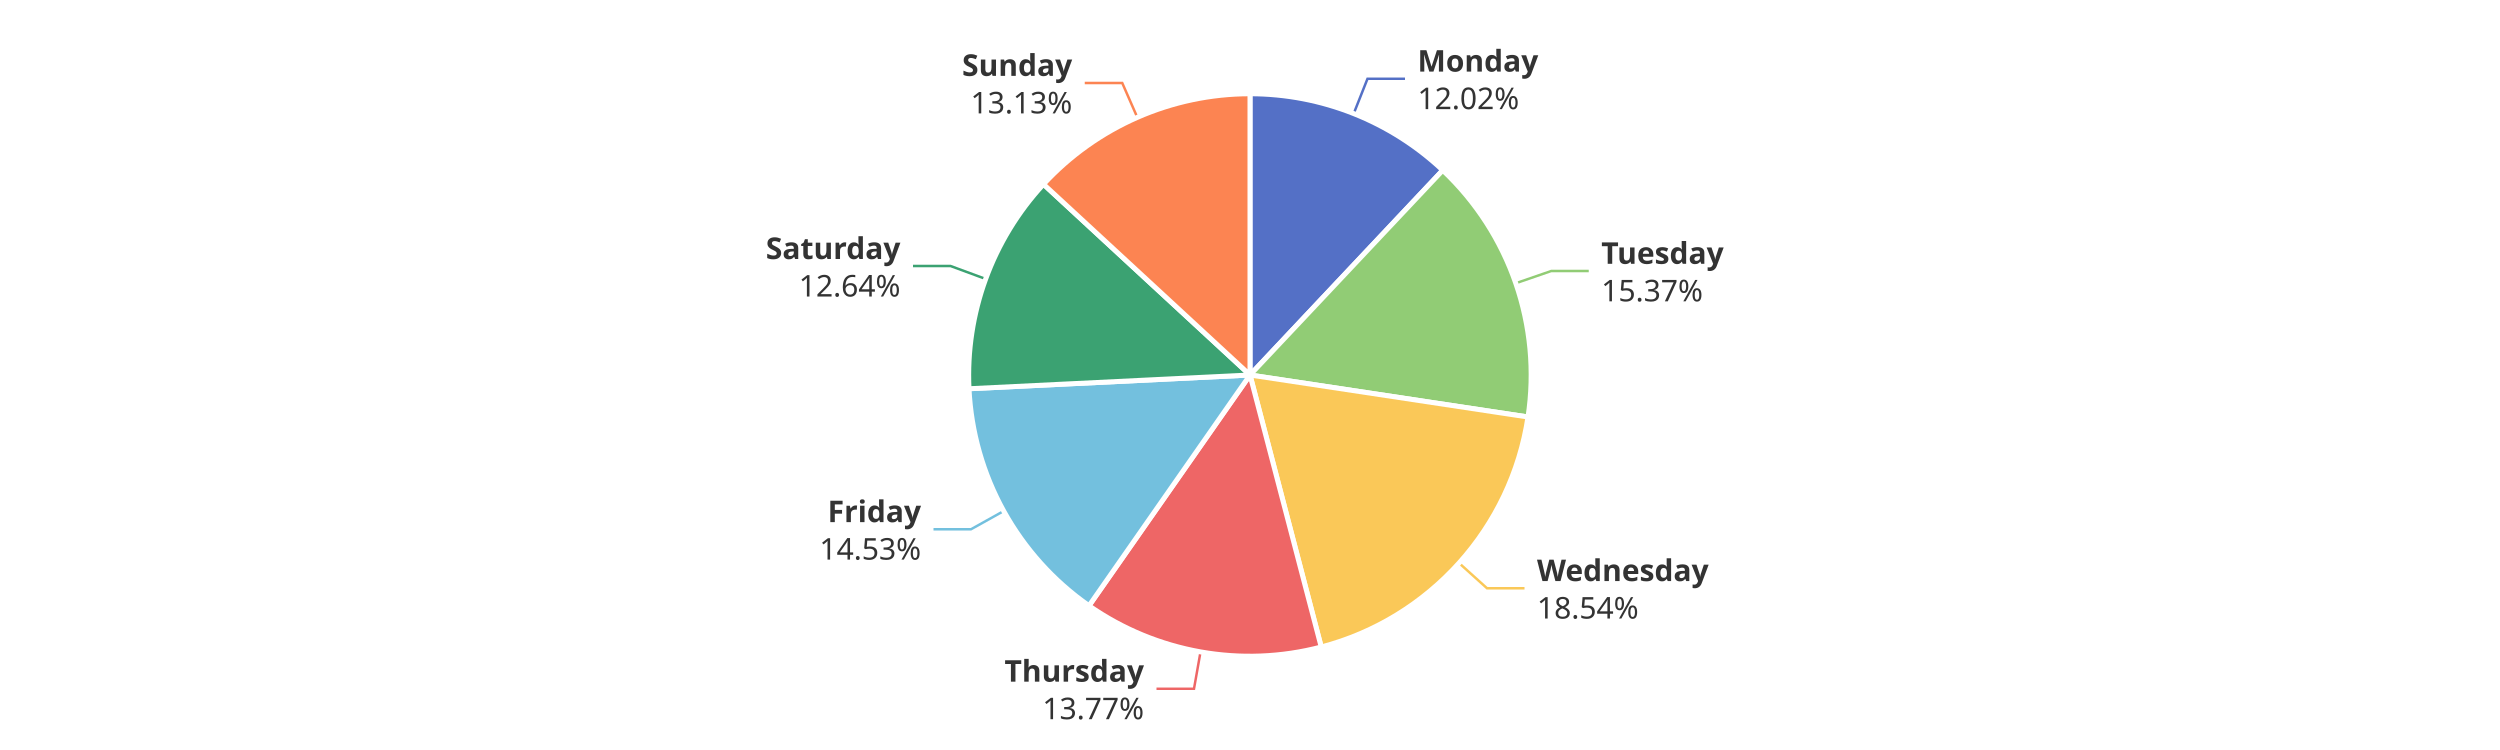
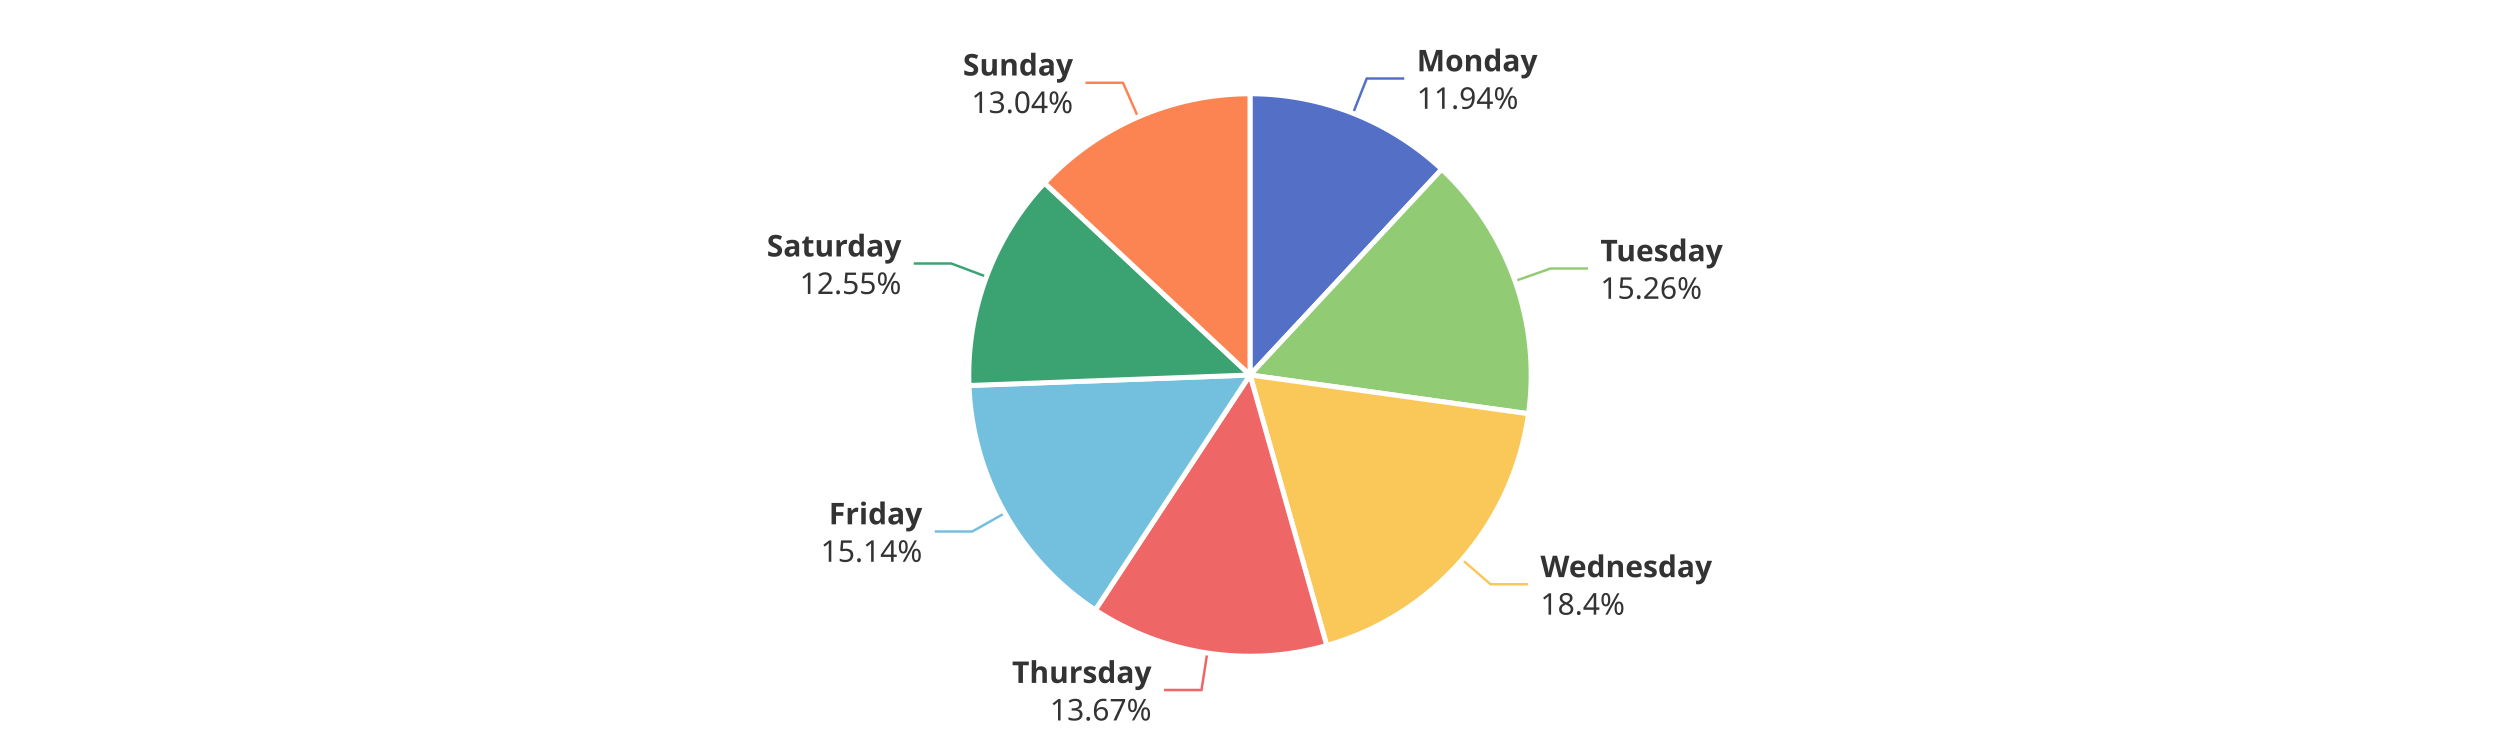
<svg xmlns="http://www.w3.org/2000/svg" width="1000" height="300" version="1.1" baseProfile="full" viewBox="0 0 1000 300">
  <rect width="1000" height="300" x="0" y="0" id="0" fill="#ffffff" />
-   <polyline points="541.5 45.4 547 31.5 562 31.5" fill="none" stroke="#5470c6" />
-   <polyline points="606.3 113.3 620.5 108.4 635.5 108.4" fill="none" stroke="#91cc75" />
-   <polyline points="583.6 225.2 594.8 235.3 609.8 235.3" fill="none" stroke="#fac858" />
-   <polyline points="480.2 260.8 477.6 275.5 462.6 275.5" fill="none" stroke="#ee6666" />
-   <polyline points="401.5 204.4 388.4 211.7 373.4 211.7" fill="none" stroke="#73c0de" />
-   <polyline points="394.3 111.6 380.2 106.4 365.2 106.4" fill="none" stroke="#3ba272" />
-   <polyline points="454.9 46.9 448.9 33.2 433.9 33.2" fill="none" stroke="#fc8452" />
-   <path d="M500 37.5A112.5 112.5 0 0 1 577.1 68.1L500 150Z" fill="#5470c6" stroke="#fff" stroke-width="2" stroke-linejoin="round" />
-   <path d="M577.1 68.1A112.5 112.5 0 0 1 611.2 166.8L500 150Z" fill="#91cc75" stroke="#fff" stroke-width="2" stroke-linejoin="round" />
-   <path d="M611.2 166.8A112.5 112.5 0 0 1 528.5 258.8L500 150Z" fill="#fac858" stroke="#fff" stroke-width="2" stroke-linejoin="round" />
-   <path d="M528.5 258.8A112.5 112.5 0 0 1 435.6 242.3L500 150Z" fill="#ee6666" stroke="#fff" stroke-width="2" stroke-linejoin="round" />
-   <path d="M435.6 242.3A112.5 112.5 0 0 1 387.6 155.5L500 150Z" fill="#73c0de" stroke="#fff" stroke-width="2" stroke-linejoin="round" />
-   <path d="M387.6 155.5A112.5 112.5 0 0 1 417.4 73.7L500 150Z" fill="#3ba272" stroke="#fff" stroke-width="2" stroke-linejoin="round" />
-   <path d="M417.4 73.7A112.5 112.5 0 0 1 500 37.5L500 150Z" fill="#fc8452" stroke="#fff" stroke-width="2" stroke-linejoin="round" />
-   <path d="M0 -15l42.8 0l0 30l-42.8 0Z" transform="translate(567.0148 31.4848)" fill="none" />
-   <text dominant-baseline="central" text-anchor="start" style="font-size:12px;font-family:sans-serif;font-weight:bold;" y="-7.5" transform="translate(567.0148 31.4848)" fill="#333" stroke="rgb(255,255,255)" stroke-width="2" paint-order="stroke" stroke-miterlimit="2">Monday</text>
-   <text dominant-baseline="central" text-anchor="start" style="font-size:12px;font-family:sans-serif;" y="7.5" transform="translate(567.0148 31.4848)" fill="#333" stroke="rgb(255,255,255)" stroke-width="2" paint-order="stroke" stroke-miterlimit="2">12.02%</text>
-   <path d="M0 -15l46.2 0l0 30l-46.2 0Z" transform="translate(640.5138 108.3746)" fill="none" />
-   <text dominant-baseline="central" text-anchor="start" style="font-size:12px;font-family:sans-serif;font-weight:bold;" y="-7.5" transform="translate(640.5138 108.3746)" fill="#333" stroke="rgb(255,255,255)" stroke-width="2" paint-order="stroke" stroke-miterlimit="2">Tuesday</text>
-   <text dominant-baseline="central" text-anchor="start" style="font-size:12px;font-family:sans-serif;" y="7.5" transform="translate(640.5138 108.3746)" fill="#333" stroke="rgb(255,255,255)" stroke-width="2" paint-order="stroke" stroke-miterlimit="2">15.37%</text>
-   <path d="M0 -15l63.6 0l0 30l-63.6 0Z" transform="translate(614.7938 235.2665)" fill="none" />
-   <text dominant-baseline="central" text-anchor="start" style="font-size:12px;font-family:sans-serif;font-weight:bold;" y="-7.5" transform="translate(614.7938 235.2665)" fill="#333" stroke="rgb(255,255,255)" stroke-width="2" paint-order="stroke" stroke-miterlimit="2">Wednesday</text>
-   <text dominant-baseline="central" text-anchor="start" style="font-size:12px;font-family:sans-serif;" y="7.5" transform="translate(614.7938 235.2665)" fill="#333" stroke="rgb(255,255,255)" stroke-width="2" paint-order="stroke" stroke-miterlimit="2">18.54%</text>
-   <path d="M-50.2 -15l50.2 0l0 30l-50.2 0Z" transform="translate(457.6035 275.5175)" fill="none" />
-   <text dominant-baseline="central" text-anchor="end" style="font-size:12px;font-family:sans-serif;font-weight:bold;" y="-7.5" transform="translate(457.6035 275.5175)" fill="#333" stroke="rgb(255,255,255)" stroke-width="2" paint-order="stroke" stroke-miterlimit="2">Thursday</text>
-   <text dominant-baseline="central" text-anchor="end" style="font-size:12px;font-family:sans-serif;" y="7.5" transform="translate(457.6035 275.5175)" fill="#333" stroke="rgb(255,255,255)" stroke-width="2" paint-order="stroke" stroke-miterlimit="2">13.77%</text>
-   <path d="M-40.9 -15l40.9 0l0 30l-40.9 0Z" transform="translate(368.419 211.6923)" fill="none" />
-   <text dominant-baseline="central" text-anchor="end" style="font-size:12px;font-family:sans-serif;font-weight:bold;" y="-7.5" transform="translate(368.419 211.6923)" fill="#333" stroke="rgb(255,255,255)" stroke-width="2" paint-order="stroke" stroke-miterlimit="2">Friday</text>
-   <text dominant-baseline="central" text-anchor="end" style="font-size:12px;font-family:sans-serif;" y="7.5" transform="translate(368.419 211.6923)" fill="#333" stroke="rgb(255,255,255)" stroke-width="2" paint-order="stroke" stroke-miterlimit="2">14.53%</text>
-   <path d="M-48.2 -15l48.2 0l0 30l-48.2 0Z" transform="translate(360.1687 106.4489)" fill="none" />
-   <text dominant-baseline="central" text-anchor="end" style="font-size:12px;font-family:sans-serif;font-weight:bold;" y="-7.5" transform="translate(360.1687 106.4489)" fill="#333" stroke="rgb(255,255,255)" stroke-width="2" paint-order="stroke" stroke-miterlimit="2">Saturday</text>
-   <text dominant-baseline="central" text-anchor="end" style="font-size:12px;font-family:sans-serif;" y="7.5" transform="translate(360.1687 106.4489)" fill="#333" stroke="rgb(255,255,255)" stroke-width="2" paint-order="stroke" stroke-miterlimit="2">12.64%</text>
-   <path d="M-40.9 -15l40.9 0l0 30l-40.9 0Z" transform="translate(428.8814 33.1962)" fill="none" />
-   <text dominant-baseline="central" text-anchor="end" style="font-size:12px;font-family:sans-serif;font-weight:bold;" y="-7.5" transform="translate(428.8814 33.1962)" fill="#333" stroke="rgb(255,255,255)" stroke-width="2" paint-order="stroke" stroke-miterlimit="2">Sunday</text>
-   <text dominant-baseline="central" text-anchor="end" style="font-size:12px;font-family:sans-serif;" y="7.5" transform="translate(428.8814 33.1962)" fill="#333" stroke="rgb(255,255,255)" stroke-width="2" paint-order="stroke" stroke-miterlimit="2">13.13%</text>
+   <polyline points="541.2 45.3 546.7 31.4 561.7 31.4" fill="none" stroke="#5470c6" />
+   <polyline points="606 112.4 620.2 107.4 635.2 107.4" fill="none" stroke="#91cc75" />
+   <polyline points="584.9 223.9 596.2 233.7 611.2 233.7" fill="none" stroke="#fac858" />
+   <polyline points="482.9 261.2 480.6 276 465.6 276" fill="none" stroke="#ee6666" />
+   <polyline points="402 205.2 388.9 212.6 373.9 212.6" fill="none" stroke="#73c0de" />
+   <polyline points="394.6 110.7 380.5 105.4 365.5 105.4" fill="none" stroke="#3ba272" />
+   <polyline points="455.2 46.8 449.2 33.1 434.2 33.1" fill="none" stroke="#fc8452" />
+   <path d="M500 37.5A112.5 112.5 0 0 1 576.7 67.7L500 150Z" fill="#5470c6" stroke="#fff" stroke-width="2" stroke-linejoin="round" />
+   <path d="M576.7 67.7A112.5 112.5 0 0 1 611.4 165.5L500 150Z" fill="#91cc75" stroke="#fff" stroke-width="2" stroke-linejoin="round" />
+   <path d="M611.4 165.5A112.5 112.5 0 0 1 530.7 258.2L500 150Z" fill="#fac858" stroke="#fff" stroke-width="2" stroke-linejoin="round" />
+   <path d="M530.7 258.2A112.5 112.5 0 0 1 438.1 244L500 150Z" fill="#ee6666" stroke="#fff" stroke-width="2" stroke-linejoin="round" />
+   <path d="M438.1 244A112.5 112.5 0 0 1 387.6 154.2L500 150Z" fill="#73c0de" stroke="#fff" stroke-width="2" stroke-linejoin="round" />
+   <path d="M387.6 154.2A112.5 112.5 0 0 1 417.8 73.2L500 150Z" fill="#3ba272" stroke="#fff" stroke-width="2" stroke-linejoin="round" />
+   <path d="M417.8 73.2A112.5 112.5 0 0 1 500 37.5L500 150Z" fill="#fc8452" stroke="#fff" stroke-width="2" stroke-linejoin="round" />
+   <path d="M0 -15l42.8 0l0 30l-42.8 0Z" transform="translate(566.7168 31.367)" fill="none" />
+   <text dominant-baseline="central" text-anchor="start" style="font-size:12px;font-family:sans-serif;font-weight:bold;" y="-7.5" transform="translate(566.7168 31.367)" fill="#333" stroke="rgb(255,255,255)" stroke-width="2" paint-order="stroke" stroke-miterlimit="2">Monday</text>
+   <text dominant-baseline="central" text-anchor="start" style="font-size:12px;font-family:sans-serif;" y="7.5" transform="translate(566.7168 31.367)" fill="#333" stroke="rgb(255,255,255)" stroke-width="2" paint-order="stroke" stroke-miterlimit="2">11.94%</text>
+   <path d="M0 -15l46.2 0l0 30l-46.2 0Z" transform="translate(640.1563 107.3537)" fill="none" />
+   <text dominant-baseline="central" text-anchor="start" style="font-size:12px;font-family:sans-serif;font-weight:bold;" y="-7.5" transform="translate(640.1563 107.3537)" fill="#333" stroke="rgb(255,255,255)" stroke-width="2" paint-order="stroke" stroke-miterlimit="2">Tuesday</text>
+   <text dominant-baseline="central" text-anchor="start" style="font-size:12px;font-family:sans-serif;" y="7.5" transform="translate(640.1563 107.3537)" fill="#333" stroke="rgb(255,255,255)" stroke-width="2" paint-order="stroke" stroke-miterlimit="2">15.26%</text>
+   <path d="M0 -15l63.6 0l0 30l-63.6 0Z" transform="translate(616.1742 233.7065)" fill="none" />
+   <text dominant-baseline="central" text-anchor="start" style="font-size:12px;font-family:sans-serif;font-weight:bold;" y="-7.5" transform="translate(616.1742 233.7065)" fill="#333" stroke="rgb(255,255,255)" stroke-width="2" paint-order="stroke" stroke-miterlimit="2">Wednesday</text>
+   <text dominant-baseline="central" text-anchor="start" style="font-size:12px;font-family:sans-serif;" y="7.5" transform="translate(616.1742 233.7065)" fill="#333" stroke="rgb(255,255,255)" stroke-width="2" paint-order="stroke" stroke-miterlimit="2">18.4%</text>
+   <path d="M-50.2 -15l50.2 0l0 30l-50.2 0Z" transform="translate(460.6067 276.0165)" fill="none" />
+   <text dominant-baseline="central" text-anchor="end" style="font-size:12px;font-family:sans-serif;font-weight:bold;" y="-7.5" transform="translate(460.6067 276.0165)" fill="#333" stroke="rgb(255,255,255)" stroke-width="2" paint-order="stroke" stroke-miterlimit="2">Thursday</text>
+   <text dominant-baseline="central" text-anchor="end" style="font-size:12px;font-family:sans-serif;" y="7.5" transform="translate(460.6067 276.0165)" fill="#333" stroke="rgb(255,255,255)" stroke-width="2" paint-order="stroke" stroke-miterlimit="2">13.67%</text>
+   <path d="M-40.9 -15l40.9 0l0 30l-40.9 0Z" transform="translate(368.9071 212.5668)" fill="none" />
+   <text dominant-baseline="central" text-anchor="end" style="font-size:12px;font-family:sans-serif;font-weight:bold;" y="-7.5" transform="translate(368.9071 212.5668)" fill="#333" stroke="rgb(255,255,255)" stroke-width="2" paint-order="stroke" stroke-miterlimit="2">Friday</text>
+   <text dominant-baseline="central" text-anchor="end" style="font-size:12px;font-family:sans-serif;" y="7.5" transform="translate(368.9071 212.5668)" fill="#333" stroke="rgb(255,255,255)" stroke-width="2" paint-order="stroke" stroke-miterlimit="2">15.14%</text>
+   <path d="M-48.2 -15l48.2 0l0 30l-48.2 0Z" transform="translate(360.5424 105.4339)" fill="none" />
+   <text dominant-baseline="central" text-anchor="end" style="font-size:12px;font-family:sans-serif;font-weight:bold;" y="-7.5" transform="translate(360.5424 105.4339)" fill="#333" stroke="rgb(255,255,255)" stroke-width="2" paint-order="stroke" stroke-miterlimit="2">Saturday</text>
+   <text dominant-baseline="central" text-anchor="end" style="font-size:12px;font-family:sans-serif;" y="7.5" transform="translate(360.5424 105.4339)" fill="#333" stroke="rgb(255,255,255)" stroke-width="2" paint-order="stroke" stroke-miterlimit="2">12.55%</text>
+   <path d="M-40.9 -15l40.9 0l0 30l-40.9 0Z" transform="translate(429.2118 33.0521)" fill="none" />
+   <text dominant-baseline="central" text-anchor="end" style="font-size:12px;font-family:sans-serif;font-weight:bold;" y="-7.5" transform="translate(429.2118 33.0521)" fill="#333" stroke="rgb(255,255,255)" stroke-width="2" paint-order="stroke" stroke-miterlimit="2">Sunday</text>
+   <text dominant-baseline="central" text-anchor="end" style="font-size:12px;font-family:sans-serif;" y="7.5" transform="translate(429.2118 33.0521)" fill="#333" stroke="rgb(255,255,255)" stroke-width="2" paint-order="stroke" stroke-miterlimit="2">13.04%</text>
</svg>
